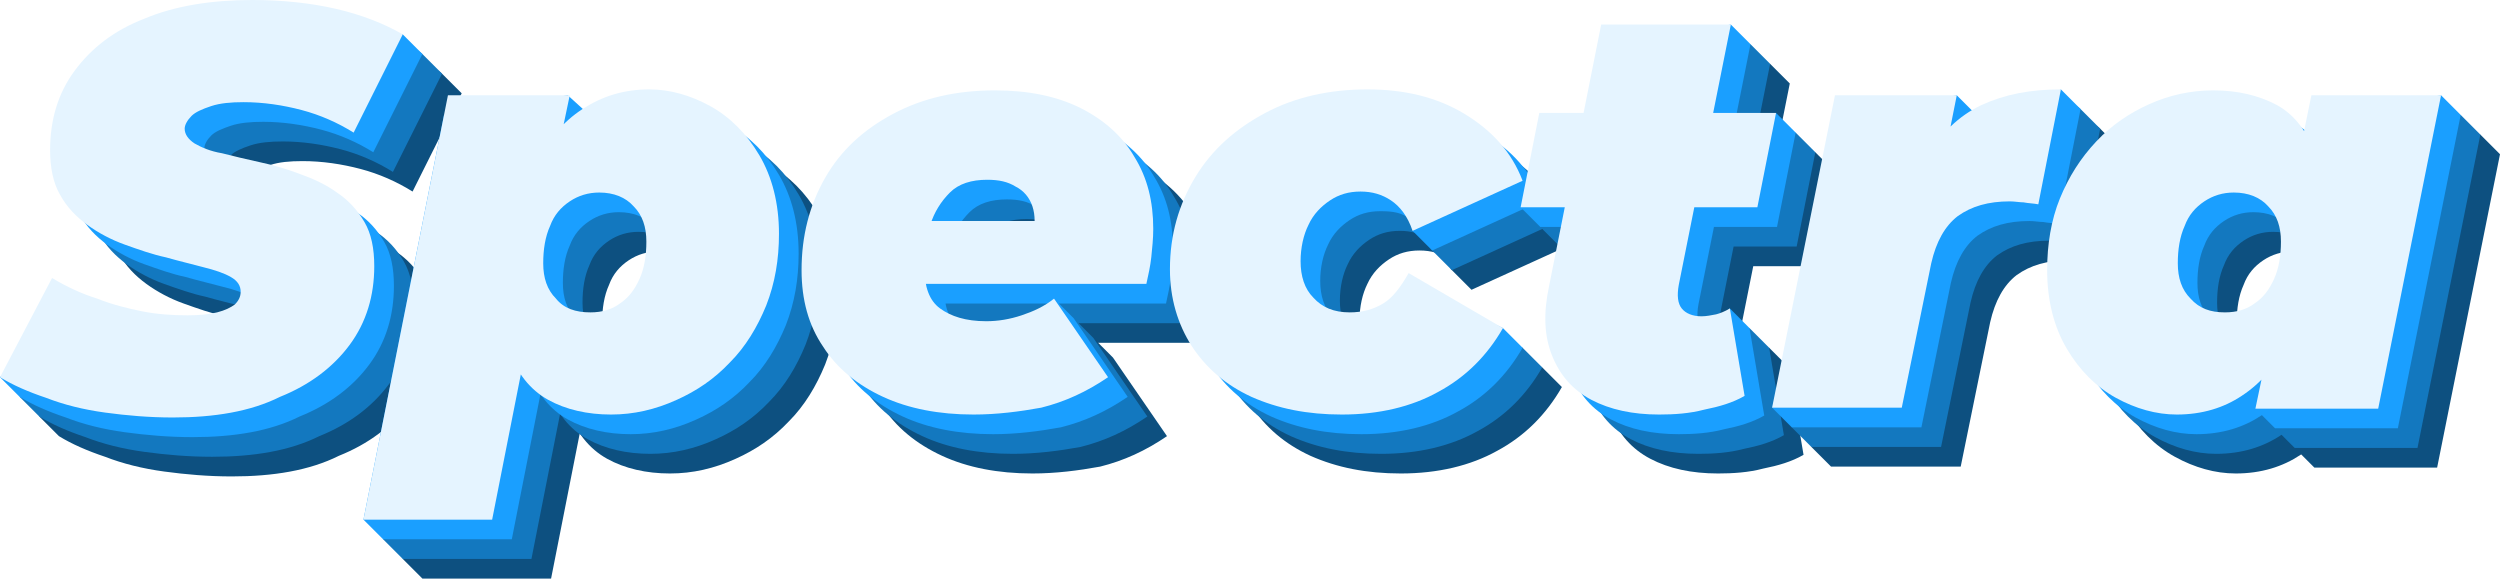
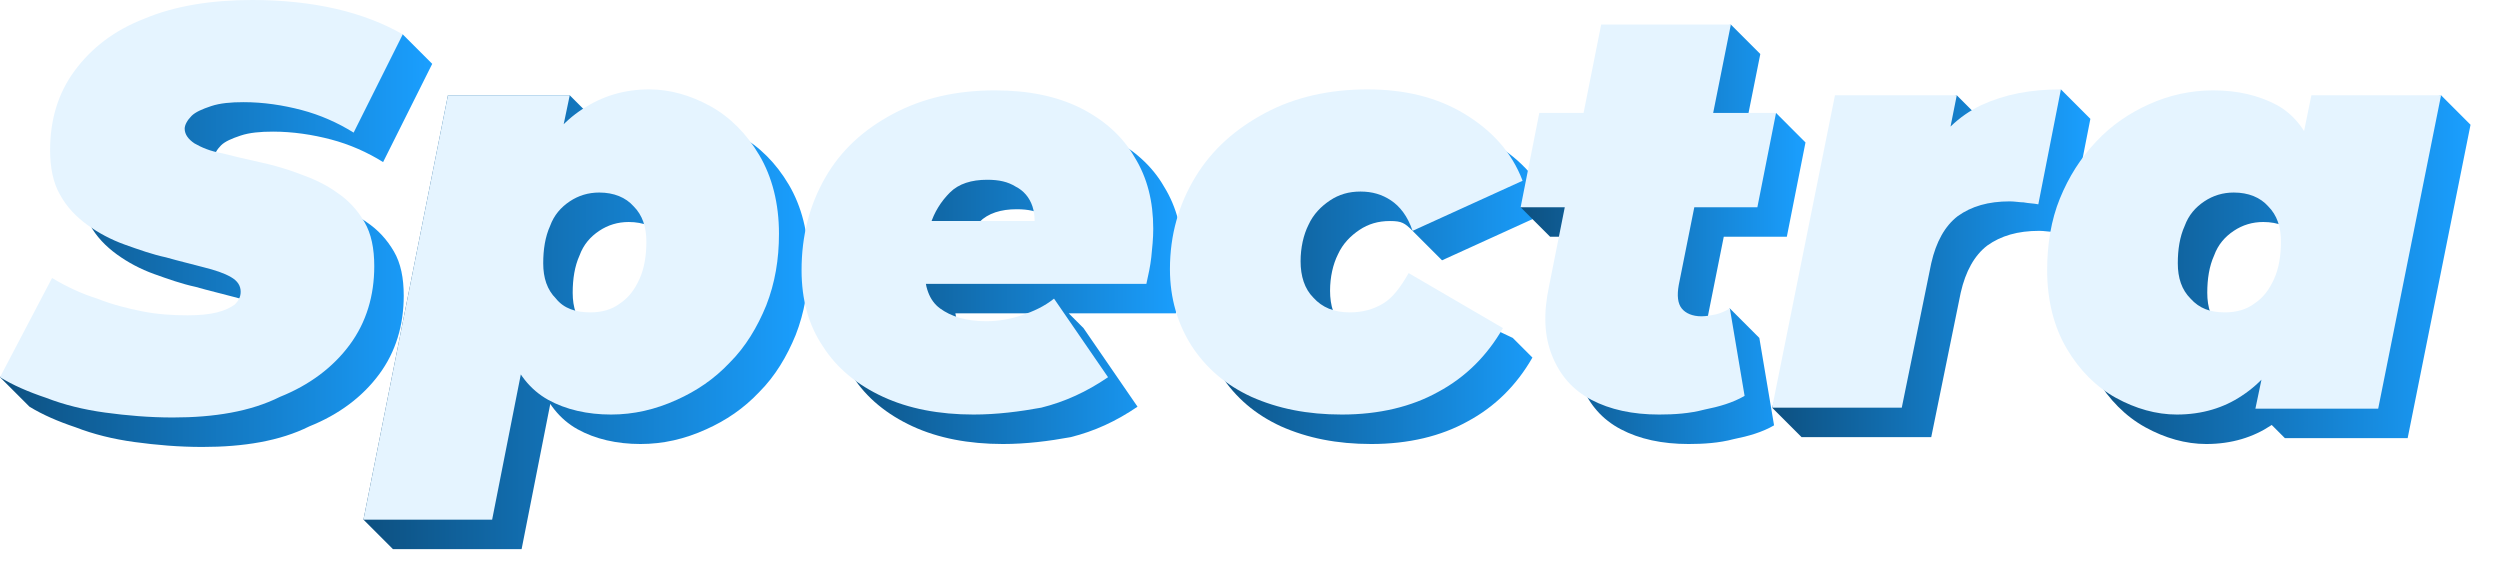
<svg xmlns="http://www.w3.org/2000/svg" version="1.1" id="Layer_1" x="0px" y="0px" viewBox="0 0 254.5 58.9" style="enable-background:new 0 0 254.5 58.9;" xml:space="preserve">
  <style type="text/css">
- 	.st0{fill:#0D5080;}
- 	.st1{fill:#1378BF;}
- 	.st2{fill:#1A9FFF;}
- 	.st3{fill:#E5F4FF;}
+ 	.st0{fill:url(#SVGID_1_);}
+ 	.st1{fill:url(#SVGID_00000182513466243129317410000002645103042739882686_);}
+ 	.st2{fill:url(#SVGID_00000176011580266860132630000012196008882403384767_);}
+ 	.st3{fill:url(#SVGID_00000124136346925079766560000002983684714137897893_);}
+ 	.st4{fill:url(#SVGID_00000178190536289856676700000006372541263937515698_);}
+ 	.st5{fill:url(#SVGID_00000036233897605393412200000010814709562639423364_);}
+ 	.st6{fill:url(#SVGID_00000098183040209585201090000014097989715272571059_);}
+ 	.st7{fill:#E5F4FF;}
</style>
  <g>
    <g>
-       <path class="st0" d="M23.6,48.5c-2.4,0-4.7-0.2-6.9-0.5s-4.2-0.8-6-1.5c-1.8-0.6-3.4-1.3-4.7-2.1l-2-2l7.3-8.1    c1.5,0.9,3,1.6,4.6,2.1c1.5,0.6,3.1,1,4.6,1.3s3.1,0.4,4.6,0.4c1.2,0,2.2-0.1,3-0.3s1.4-0.5,1.8-0.8c0.4-0.4,0.6-0.8,0.6-1.3    c0-0.6-0.3-1.1-1-1.5s-1.6-0.7-2.8-1c-1.1-0.3-2.4-0.6-3.8-1c-1.4-0.3-2.8-0.8-4.2-1.3s-2.7-1.2-3.8-2s-2.1-1.8-2.8-3.1    c-0.7-1.2-1-2.8-1-4.5c0-3.1,0.8-5.8,2.5-8.1s4-4.1,7.1-5.3c3.1-1.3,6.8-1.9,11-1.9c3,0,11.4-0.4,13.3,1.5c2,2,0,0,2,2l-5,10    c-1.6-1-3.4-1.8-5.3-2.3c-1.9-0.5-3.9-0.8-5.9-0.8c-1.3,0-2.4,0.1-3.3,0.4s-1.6,0.6-2,1s-0.7,0.9-0.7,1.3c0,0.6,0.4,1.1,1,1.5    c0.7,0.4,1.6,0.8,2.8,1c1.2,0.3,2.4,0.6,3.8,0.9s2.8,0.7,4.1,1.2c1.4,0.5,2.7,1.1,3.8,1.9c1.2,0.8,2.1,1.8,2.8,3s1,2.7,1,4.5    c0,3-0.8,5.7-2.5,8s-4.1,4.1-7.1,5.3C31.5,47.9,27.8,48.5,23.6,48.5z" />
-       <path class="st0" d="M43,58.9l-2-2l7.5-41.2H64L63.1,20l-2.2,11.7l-1.7,11.5l-3.1,15.7H43z M68.2,48.2c-2.4,0-4.6-0.5-6.4-1.5    s-3.2-2.7-4-5.1c-0.8-2.4-0.9-5.7-0.2-9.9c0.6-3.5,1.5-6.4,2.8-8.9s2.9-4.4,4.9-5.7s4.2-2,6.8-2c2.1,0,4.2,0.6,6.2,1.7    s3.7,2.8,5,5s2,4.9,2,8c0,2.6-0.4,5-1.3,7.3c-0.9,2.2-2.1,4.2-3.7,5.8c-1.6,1.7-3.4,2.9-5.4,3.8C72.7,47.7,70.5,48.2,68.2,48.2z     M66.1,37.8c1.2,0,2.2-0.3,3-0.9c0.9-0.6,1.5-1.4,2-2.5s0.7-2.4,0.7-3.8c0-1.5-0.4-2.7-1.3-3.6c-0.8-0.9-2-1.4-3.5-1.4    c-1.1,0-2.1,0.3-3,0.9s-1.6,1.4-2,2.5c-0.5,1.1-0.7,2.4-0.7,3.8c0,1.5,0.4,2.7,1.3,3.6C63.4,37.4,64.6,37.8,66.1,37.8z" />
-       <path class="st0" d="M105.1,48.2c-3.5,0-6.6-0.6-9.2-1.8s-4.7-2.9-6.1-5.1c-1.5-2.2-2.2-4.8-2.2-7.8c0-3.5,0.8-6.6,2.4-9.4    s3.9-4.9,6.9-6.5s6.4-2.4,10.4-2.4c3.4,0,6.3,0.6,8.7,1.8c2.4,1.2,4.3,2.9,5.5,5c1.3,2.1,1.9,4.5,1.9,7.3c0,1-0.1,1.9-0.2,2.9    c-0.1,0.9-0.3,1.8-0.5,2.7H97.9l1.2-6.4h17.5l-5.5,1.7c0.3-1.2,0.3-2.3,0-3.2c-0.3-0.9-0.9-1.6-1.7-2c-0.8-0.5-1.7-0.7-2.9-0.7    c-1.6,0-2.9,0.4-3.8,1.3s-1.6,2-2,3.3c-0.4,1.4-0.6,2.8-0.6,4.3c0,2,0.5,3.4,1.6,4.2s2.6,1.3,4.7,1.3c1.2,0,3.7-3.9,4.9-4.3    c2,2,0,0,2,2l5.5,8c-2.2,1.5-4.4,2.5-6.8,3.1C109.8,47.9,107.5,48.2,105.1,48.2z" />
-       <path class="st0" d="M142.6,48.2c-3.5,0-6.5-0.6-9.2-1.8c-2.6-1.2-4.6-2.9-6.1-5.2c-1.4-2.2-2.2-4.8-2.2-7.8    c0-3.5,0.9-6.6,2.6-9.4s4.1-4.9,7.1-6.5s6.5-2.4,10.4-2.4c3.8,0,7.1,0.8,9.9,2.5c2.8,1.7,4.8,3.9,5.9,6.8l-11.2,5.1c-2-2,0,0-2-2    c-0.5-0.5,0.3-0.8-0.2-1.1c-0.9-0.6-1.9-0.9-3.1-0.9c-1.2,0-2.2,0.3-3.1,0.9c-0.9,0.6-1.7,1.4-2.2,2.5c-0.5,1-0.8,2.3-0.8,3.7    c0,1.5,0.4,2.8,1.3,3.7c0.9,1,2.1,1.5,3.7,1.5c1.3,0,2.4-0.3,3.4-0.9c1-0.6,1.8-1.7,2.6-3.1l7.6,3.6l2,2c-1.6,2.8-3.8,5-6.6,6.5    C149.7,47.4,146.4,48.2,142.6,48.2z" />
-       <path class="st0" d="M160.8,27.1l-1.8-1.8l3.7-7.8l22.1-2l2,2l-1.9,9.6H160.8z M174.9,48.2c-2.7,0-5-0.5-6.9-1.5s-3.2-2.5-4-4.5    s-0.9-4.3-0.3-7.1L169,8.5l11.2-2l2,2L176.9,35c-0.2,1.1-0.1,1.9,0.3,2.4c0.4,0.5,1.1,0.8,2,0.8c0.5,0,0.4-2.7,0.9-2.8    c2,2,0,0,2,2l1.5,8.9c-1.2,0.7-2.6,1.1-4.1,1.4C178,48.1,176.4,48.2,174.9,48.2z" />
-       <path class="st0" d="M184.4,45.5l8.4-29.8h12.4l-1.8,9l-1.2-2.6c1.3-2.5,3.2-4.3,5.5-5.4c2-0.9,4.4-5.3,6.1-3.6c2,2,0,0,2,2    l-2.3,11.7c-0.5-0.1-1-0.1-1.5-0.2c-0.4,0-0.9-0.1-1.4-0.1c-2.2,0-3.9,0.5-5.3,1.5c-1.3,1-2.2,2.6-2.7,4.8l-3,14.7h-13.2    L184.4,45.5z" />
-       <path class="st0" d="M227.6,48.2c-2.1,0-4.2-0.6-6.2-1.7s-3.7-2.8-5-5s-2-4.9-2-8c0-2.6,0.4-5.1,1.3-7.3s2.1-4.1,3.7-5.8    c1.6-1.7,3.4-2.9,5.4-3.8c2-0.9,4.2-1.4,6.5-1.4c2.5,0,4.6,0.5,6.5,1.5c1.8,1,3.1,2.7,3.9,5.1c0.8,2.4,0.9,5.7,0.2,9.9    c-0.5,3.4-1.5,6.4-2.8,8.9s-2.9,4.4-4.9,5.7C232.4,47.5,230.2,48.2,227.6,48.2z M232.5,37.8c1.2,0,2.2-0.3,3-0.9    c0.9-0.6,1.5-1.4,2-2.5s0.7-2.4,0.7-3.8c0-1.5-0.4-2.7-1.3-3.6c-0.8-0.9-2-1.4-3.5-1.4c-1.1,0-2.1,0.3-3,0.9s-1.6,1.4-2,2.5    c-0.5,1.1-0.7,2.4-0.7,3.8c0,1.5,0.4,2.7,1.3,3.6C229.9,37.4,231,37.8,232.5,37.8z M235.6,47.6l-2-2l2.9-2.3l2.2-11.7l1.7-11.5    l0.9-4.4l11.2-2l2,2l-6.4,31.9H235.6z" />
+       <linearGradient id="SVGID_1_" gradientUnits="userSpaceOnUse" x1="-9.536743e-07" y1="-746.975" x2="44" y2="-746.975" gradientTransform="matrix(1 0 0 -1 0 -722.7245)">
+         <stop offset="2.131116e-07" style="stop-color:#0D5080" />
+         <stop offset="1" style="stop-color:#1A9FFF" />
+       </linearGradient>
+       <path class="st0" d="M41,3.5c0.5,0.5,2.5,2.5,3,3l-5,10c-1.6-1-3.4-1.8-5.3-2.3c-1.9-0.5-3.9-0.8-5.9-0.8c-1.3,0-2.4,0.1-3.3,0.4    c-0.9,0.3-1.6,0.6-2,1s-0.7,0.9-0.7,1.3c0,0.6,0.4,1.1,1,1.5c0.7,0.4,1.6,0.8,2.8,1c1.2,0.3,2.4,0.6,3.8,0.9s2.8,0.7,4.1,1.2    c1.4,0.5,2.7,1.1,3.8,1.9c1.2,0.8,2.1,1.8,2.8,3s1,2.7,1,4.5c0,3-0.8,5.7-2.5,8s-4.1,4.1-7.1,5.3c-3,1.5-6.7,2.1-10.9,2.1    c-2.4,0-4.7-0.2-6.9-0.5s-4.2-0.8-6-1.5c-1.8-0.6-3.4-1.3-4.7-2.1l-3-3l8.3-7.1c1.5,0.9,3,1.6,4.6,2.1c1.5,0.6,3.1,1,4.6,1.3    s3.1,0.4,4.6,0.4c1.2,0,2.2-0.1,3-0.3s1.4-0.5,1.8-0.8c0.4-0.4,0.6-0.8,0.6-1.3c0-0.6-0.3-1.1-1-1.5s-1.6-0.7-2.8-1    c-1.1-0.3-2.4-0.6-3.8-1c-1.4-0.3-2.8-0.8-4.2-1.3s-2.7-1.2-3.8-2s-2.1-1.8-2.8-3.1c-0.7-1.2-1-2.8-1-4.5c0-3.1,0.8-5.8,2.5-8.1    s4-4.1,7.1-5.3c3.1-1.3,6.8-1.9,11-1.9" />
+       <linearGradient id="SVGID_00000021094294961008765630000005811184455830509987_" gradientUnits="userSpaceOnUse" x1="37" y1="-755.524" x2="82.3" y2="-755.524" gradientTransform="matrix(1 0 0 -1 0 -722.7245)">
+         <stop offset="2.131116e-07" style="stop-color:#0D5080" />
+         <stop offset="1" style="stop-color:#1A9FFF" />
+       </linearGradient>
+       <path style="fill:url(#SVGID_00000021094294961008765630000005811184455830509987_);" d="M40,55.9l-3-3l8.6-43.2H58l3,3L60.1,17    l-2.2,11.7l-1.7,11.5l-3.1,15.7H40z M65.2,45.2c-2.4,0-4.6-0.5-6.4-1.5s-3.2-2.7-4-5.1c-0.8-2.4-0.9-5.7-0.2-9.9    c0.6-3.5,1.5-6.4,2.8-8.9s2.9-4.4,4.9-5.7s4.2-2,6.8-2c2.1,0,4.2,0.6,6.2,1.7s3.7,2.8,5,5s2,4.9,2,8c0,2.6-0.4,5-1.3,7.3    c-0.9,2.2-2.1,4.2-3.7,5.8c-1.6,1.7-3.4,2.9-5.4,3.8C69.7,44.7,67.5,45.2,65.2,45.2z M63.1,34.8c1.2,0,2.2-0.3,3-0.9    c0.9-0.6,1.5-1.4,2-2.5c0.5-1.1,0.7-2.4,0.7-3.8c0-1.5-0.4-2.7-1.3-3.6c-0.8-0.9-2-1.4-3.5-1.4c-1.1,0-2.1,0.3-3,0.9    s-1.6,1.4-2,2.5c-0.5,1.1-0.7,2.4-0.7,3.8c0,1.5,0.4,2.7,1.3,3.6C60.4,34.4,61.6,34.8,63.1,34.8z" />
+       <linearGradient id="SVGID_00000021820699198680912050000010605573200390336906_" gradientUnits="userSpaceOnUse" x1="84.6" y1="-751.424" x2="120.4" y2="-751.424" gradientTransform="matrix(1 0 0 -1 0 -722.7245)">
+         <stop offset="2.131116e-07" style="stop-color:#0D5080" />
+         <stop offset="1" style="stop-color:#1A9FFF" />
+       </linearGradient>
+       <path style="fill:url(#SVGID_00000021820699198680912050000010605573200390336906_);" d="M102.1,45.2c-3.5,0-6.6-0.6-9.2-1.8    s-4.7-2.9-6.1-5.1c-1.5-2.2-2.2-4.8-2.2-7.8c0-3.5,0.8-6.6,2.4-9.4s3.9-4.9,6.9-6.5s6.4-2.4,10.4-2.4c3.4,0,6.3,0.6,8.7,1.8    c2.4,1.2,4.3,2.9,5.5,5c1.3,2.1,1.9,4.5,1.9,7.3c0,1-0.1,1.9-0.2,2.9c-0.1,0.9-0.3,1.8-0.5,2.7H94.9l1.2-6.4h17.5l-5.5,1.7    c0.3-1.2,0.3-2.3,0-3.2c-0.3-0.9-0.9-1.6-1.7-2c-0.8-0.5-1.7-0.7-2.9-0.7c-1.6,0-2.9,0.4-3.8,1.3s-1.6,2-2,3.3    c-0.4,1.4-0.6,2.8-0.6,4.3c0,2,0.5,3.4,1.6,4.2s2.7,0.8,4.7,1.3c2.6,0.6,3.7-3.9,4.9-4.3c2,2,0,0,2,2l5.5,8    c-2.2,1.5-4.4,2.5-6.8,3.1C106.8,44.9,104.5,45.2,102.1,45.2z" />
+       <linearGradient id="SVGID_00000085971517851770553030000009378874848380346754_" gradientUnits="userSpaceOnUse" x1="122.1" y1="-751.375" x2="158" y2="-751.375" gradientTransform="matrix(1 0 0 -1 0 -722.7245)">
+         <stop offset="2.131116e-07" style="stop-color:#0D5080" />
+         <stop offset="1" style="stop-color:#1A9FFF" />
+       </linearGradient>
+       <path style="fill:url(#SVGID_00000085971517851770553030000009378874848380346754_);" d="M139.6,45.2c-3.5,0-6.5-0.6-9.2-1.8    c-2.6-1.2-4.6-2.9-6.1-5.2c-1.4-2.2-2.2-4.8-2.2-7.8c0-3.5,0.9-6.6,2.6-9.4s4.1-4.9,7.1-6.5s6.5-2.4,10.4-2.4    c3.8,0,7.1,0.8,9.9,2.5c2.8,1.7,4.8,3.9,5.9,6.8l-11.2,5.1c-2-2,0,0-2-2c-0.2-0.2,0.2,0.2-1-1c-0.8-0.8-1.1-1-2.3-1    s-2.2,0.3-3.1,0.9c-0.9,0.6-1.7,1.4-2.2,2.5c-0.5,1-0.8,2.3-0.8,3.7c0,1.5,0.4,2.8,1.3,3.7c0.9,1,2.1,1.5,3.7,1.5    c1.3,0,2.4-0.3,3.4-0.9c1-0.6,1.8-1.7,2.6-3.1l7.6,3.6l2,2c-1.6,2.8-3.8,5-6.6,6.5C146.7,44.4,143.4,45.2,139.6,45.2z" />
+       <linearGradient id="SVGID_00000131349787940208241130000003788650102586788486_" gradientUnits="userSpaceOnUse" x1="154.8" y1="-746.574" x2="183.8" y2="-746.574" gradientTransform="matrix(1 0 0 -1 0 -722.7245)">
+         <stop offset="2.131116e-07" style="stop-color:#0D5080" />
+         <stop offset="1" style="stop-color:#1A9FFF" />
+       </linearGradient>
+       <path style="fill:url(#SVGID_00000131349787940208241130000003788650102586788486_);" d="M157.8,24.1l-3-3l4.9-6.6l21.1-3l3,3    l-1.9,9.6H157.8z M171.9,45.2c-2.7,0-5-0.5-6.9-1.5s-3.2-2.5-4-4.5s-0.9-4.3-0.3-7.1L166,5.5l10.2-3l3,3L173.9,32    c-0.2,1.1-0.1,1.9,0.3,2.4c0.4,0.5,1.1,0.8,2,0.8c0.5,0-0.6-3.7-0.1-3.8c2,2,1,1,3,3l1.5,8.9c-1.2,0.7-2.6,1.1-4.1,1.4    C175,45.1,173.4,45.2,171.9,45.2z" />
+       <linearGradient id="SVGID_00000044886558207266967650000012559406476882442375_" gradientUnits="userSpaceOnUse" x1="180.4" y1="-749.524" x2="212.8" y2="-749.524" gradientTransform="matrix(1 0 0 -1 0 -722.7245)">
+         <stop offset="2.131116e-07" style="stop-color:#0D5080" />
+         <stop offset="1" style="stop-color:#1A9FFF" />
+       </linearGradient>
+       <path style="fill:url(#SVGID_00000044886558207266967650000012559406476882442375_);" d="M209.8,9.1c2,2,1,1,3,3l-2.3,11.7    c-0.5-0.1-1-0.1-1.5-0.2c-0.4,0-0.9-0.1-1.4-0.1c-2.2,0-3.9,0.5-5.3,1.5c-1.3,1-2.2,2.6-2.7,4.8l-3,14.7h-13.2l-3-3l0,0l9.4-28.8    l9.4-3l3,3l-1.8,9l-1.2-2.6c1.3-2.5,3.2-4.3,5.5-5.4" />
+       <linearGradient id="SVGID_00000065782127031737770460000010234637697026552505_" gradientUnits="userSpaceOnUse" x1="211.4" y1="-750.174" x2="251.5" y2="-750.174" gradientTransform="matrix(1 0 0 -1 0 -722.7245)">
+         <stop offset="2.131116e-07" style="stop-color:#0D5080" />
+         <stop offset="1" style="stop-color:#1A9FFF" />
+       </linearGradient>
+       <path style="fill:url(#SVGID_00000065782127031737770460000010234637697026552505_);" d="M224.6,45.2c-2.1,0-4.2-0.6-6.2-1.7    s-3.7-2.8-5-5s-2-4.9-2-8c0-2.6,0.4-5.1,1.3-7.3s2.1-4.1,3.7-5.8c1.6-1.7,3.4-2.9,5.4-3.8s4.2-1.4,6.5-1.4c2.5,0,4.6,0.5,6.5,1.5    c1.8,1,3.1,2.7,3.9,5.1c0.8,2.4,0.9,5.7,0.2,9.9c-0.5,3.4-1.5,6.4-2.8,8.9s-2.9,4.4-4.9,5.7C229.4,44.5,227.2,45.2,224.6,45.2z     M229.5,34.8c1.2,0,2.2-0.3,3-0.9c0.9-0.6,1.5-1.4,2-2.5c0.5-1.1,0.7-2.4,0.7-3.8c0-1.5-0.4-2.7-1.3-3.6c-0.8-0.9-2-1.4-3.5-1.4    c-1.1,0-2.1,0.3-3,0.9s-1.6,1.4-2,2.5c-0.5,1.1-0.7,2.4-0.7,3.8c0,1.5,0.4,2.7,1.3,3.6C226.9,34.4,228,34.8,229.5,34.8z     M232.6,44.6l-2-2l2.9-2.3l2.2-11.7l1.7-11.5l0.9-4.4l10.2-3l3,3l-6.4,31.9H232.6z" />
    </g>
  </g>
  <g>
    <g>
-       <path class="st1" d="M21.6,46.5c-2.4,0-4.7-0.2-6.9-0.5s-4.2-0.8-6-1.5c-1.8-0.6-3.4-1.3-4.7-2.1l-2-2l7.3-8.1    c1.5,0.9,3,1.6,4.6,2.1c1.5,0.6,3.1,1,4.6,1.3s3.1,0.4,4.6,0.4c1.2,0,2.2-0.1,3-0.3s1.4-0.5,1.8-0.8c0.4-0.4,0.6-0.8,0.6-1.3    c0-0.6-0.3-1.1-1-1.5s-1.6-0.7-2.8-1c-1.1-0.3-2.4-0.6-3.8-1c-1.4-0.3-2.8-0.8-4.2-1.3s-2.7-1.2-3.8-2s-2.1-1.8-2.8-3.1    c-0.7-1.2-1-2.8-1-4.5c0-3.1,0.8-5.8,2.5-8.1s4-4.1,7.1-5.3c3.1-1.3,6.8-1.9,11-1.9c3,0,11.4-0.4,13.3,1.5c1.8,1.8,0.2,0.2,2,2    l-5,10c-1.6-1-3.4-1.8-5.3-2.3c-1.9-0.5-3.9-0.8-5.9-0.8c-1.3,0-2.4,0.1-3.3,0.4c-0.9,0.3-1.6,0.6-2,1c-0.4,0.4-0.7,0.9-0.7,1.3    c0,0.6,0.4,1.1,1,1.5c0.7,0.4,1.6,0.8,2.8,1c1.2,0.3,2.4,0.6,3.8,0.9s2.8,0.7,4.1,1.2c1.4,0.5,2.7,1.1,3.8,1.9    c1.2,0.8,2.1,1.8,2.8,3s1,2.7,1,4.5c0,3-0.8,5.7-2.5,8s-4.1,4.1-7.1,5.3C29.5,45.9,25.8,46.5,21.6,46.5z" />
-       <path class="st1" d="M41,56.9l-2-2l8-41.2h15L61.1,18l-2.2,11.7l-1.7,11.5l-3.1,15.7H41z M66.2,46.2c-2.4,0-4.6-0.5-6.4-1.5    s-3.2-2.7-4-5.1c-0.8-2.4-0.9-5.7-0.2-9.9c0.6-3.5,1.5-6.4,2.8-8.9s2.9-4.4,4.9-5.7s4.2-2,6.8-2c2.1,0,4.2,0.6,6.2,1.7    s3.7,2.8,5,5s2,4.9,2,8c0,2.6-0.4,5-1.3,7.3c-0.9,2.2-2.1,4.2-3.7,5.8c-1.6,1.7-3.4,2.9-5.4,3.8C70.7,45.7,68.5,46.2,66.2,46.2z     M64.1,35.8c1.2,0,2.2-0.3,3-0.9c0.9-0.6,1.5-1.4,2-2.5s0.7-2.4,0.7-3.8c0-1.5-0.4-2.7-1.3-3.6c-0.8-0.9-2-1.4-3.5-1.4    c-1.1,0-2.1,0.3-3,0.9s-1.6,1.4-2,2.5c-0.5,1.1-0.7,2.4-0.7,3.8c0,1.5,0.4,2.7,1.3,3.6C61.4,35.4,62.6,35.8,64.1,35.8z" />
-       <path class="st1" d="M103.1,46.2c-3.5,0-6.6-0.6-9.2-1.8s-4.7-2.9-6.1-5.1c-1.5-2.2-2.2-4.8-2.2-7.8c0-3.5,0.8-6.6,2.4-9.4    s3.9-4.9,6.9-6.5s6.4-2.4,10.4-2.4c3.4,0,6.3,0.6,8.7,1.8c2.4,1.2,4.3,2.9,5.5,5c1.3,2.1,1.9,4.5,1.9,7.3c0,1-0.1,1.9-0.2,2.9    c-0.1,0.9-0.3,1.8-0.5,2.7H95.9l1.2-6.4h17.5l-5.5,1.7c0.3-1.2,0.3-2.3,0-3.2c-0.3-0.9-0.9-1.6-1.7-2c-0.8-0.5-1.7-0.7-2.9-0.7    c-1.6,0-2.9,0.4-3.8,1.3s-1.6,2-2,3.3c-0.4,1.4-0.6,2.8-0.6,4.3c0,2,0.5,3.4,1.6,4.2s2.6,1.3,4.7,1.3c1.2,0,3.7-3.9,4.9-4.3    c2,2,0,0,2,2l5.5,8c-2.2,1.5-4.4,2.5-6.8,3.1C107.8,45.9,105.5,46.2,103.1,46.2z" />
-       <path class="st1" d="M140.6,46.2c-3.5,0-6.5-0.6-9.2-1.8c-2.6-1.2-4.6-2.9-6.1-5.2c-1.4-2.2-2.2-4.8-2.2-7.8    c0-3.5,0.9-6.6,2.6-9.4s4.1-4.9,7.1-6.5s6.5-2.4,10.4-2.4c3.8,0,7.1,0.8,9.9,2.5c2.8,1.7,4.8,3.9,5.9,6.8l-11.2,5.1c-2-2,0,0-2-2    c-0.5-0.5,0.3-0.8-0.2-1.1c-0.9-0.6-1.9-0.9-3.1-0.9c-1.2,0-2.2,0.3-3.1,0.9c-0.9,0.6-1.7,1.4-2.2,2.5c-0.5,1-0.8,2.3-0.8,3.7    c0,1.5,0.4,2.8,1.3,3.7c0.9,1,2.1,1.5,3.7,1.5c1.3,0,2.4-0.3,3.4-0.9c1-0.6,1.8-1.7,2.6-3.1l7.6,3.6l2,2c-1.6,2.8-3.8,5-6.6,6.5    C147.7,45.4,144.4,46.2,140.6,46.2z" />
-       <path class="st1" d="M158.8,25.1l-2-2l3.9-7.6l22.1-2l2,2l-1.9,9.6H158.8z M172.9,46.2c-2.7,0-5-0.5-6.9-1.5s-3.2-2.5-4-4.5    s-0.9-4.3-0.3-7.1L167,6.5l11.2-2l2,2L174.9,33c-0.2,1.1-0.1,1.9,0.3,2.4c0.4,0.5,1.1,0.8,2,0.8c0.5,0,0.4-2.7,0.9-2.8    c2,2,0,0,2,2l1.5,8.9c-1.2,0.7-2.6,1.1-4.1,1.4C176,46.1,174.4,46.2,172.9,46.2z" />
-       <path class="st1" d="M182.4,43.5l8.4-29.8h12.4l-1.8,9l-1.2-2.6c1.3-2.5,3.2-4.3,5.5-5.4c2-0.9,4.4-5.3,6.1-3.6c2,2,0,0,2,2    l-2.3,11.7c-0.5-0.1-1-0.1-1.5-0.2c-0.4,0-0.9-0.1-1.4-0.1c-2.2,0-3.9,0.5-5.3,1.5c-1.3,1-2.2,2.6-2.7,4.8l-3,14.7h-13.2    L182.4,43.5z" />
-       <path class="st1" d="M225.6,46.2c-2.1,0-4.2-0.6-6.2-1.7s-3.7-2.8-5-5s-2-4.9-2-8c0-2.6,0.4-5.1,1.3-7.3s2.1-4.1,3.7-5.8    c1.6-1.7,3.4-2.9,5.4-3.8s4.2-1.4,6.5-1.4c2.5,0,4.6,0.5,6.5,1.5c1.8,1,3.1,2.7,3.9,5.1c0.8,2.4,0.9,5.7,0.2,9.9    c-0.5,3.4-1.5,6.4-2.8,8.9s-2.9,4.4-4.9,5.7C230.4,45.5,228.2,46.2,225.6,46.2z M230.5,35.8c1.2,0,2.2-0.3,3-0.9    c0.9-0.6,1.5-1.4,2-2.5s0.7-2.4,0.7-3.8c0-1.5-0.4-2.7-1.3-3.6c-0.8-0.9-2-1.4-3.5-1.4c-1.1,0-2.1,0.3-3,0.9s-1.6,1.4-2,2.5    c-0.5,1.1-0.7,2.4-0.7,3.8c0,1.5,0.4,2.7,1.3,3.6C227.9,35.4,229,35.8,230.5,35.8z M233.6,45.6l-2-2l2.9-2.3l2.2-11.7l1.7-11.5    l0.9-4.4l11.2-2l2,2l-6.4,31.9H233.6z" />
-     </g>
-   </g>
-   <g>
-     <g>
-       <path class="st2" d="M41,3.5c0.5,0.5,1.5,1.5,2,2l-5,10c-1.6-1-3.4-1.8-5.3-2.3c-1.9-0.5-3.9-0.8-5.9-0.8c-1.3,0-2.4,0.1-3.3,0.4    c-0.9,0.3-1.6,0.6-2,1s-0.7,0.9-0.7,1.3c0,0.6,0.4,1.1,1,1.5c0.7,0.4,1.6,0.8,2.8,1c1.2,0.3,2.4,0.6,3.8,0.9s2.8,0.7,4.1,1.2    c1.4,0.5,2.7,1.1,3.8,1.9c1.2,0.8,2.1,1.8,2.8,3s1,2.7,1,4.5c0,3-0.8,5.7-2.5,8s-4.1,4.1-7.1,5.3c-3,1.5-6.7,2.1-10.9,2.1    c-2.4,0-4.7-0.2-6.9-0.5s-4.2-0.8-6-1.5c-1.8-0.6-3.4-1.3-4.7-2.1l-2-2l7.3-8.1c1.5,0.9,3,1.6,4.6,2.1c1.5,0.6,3.1,1,4.6,1.3    s3.1,0.4,4.6,0.4c1.2,0,2.2-0.1,3-0.3s1.4-0.5,1.8-0.8c0.4-0.4,0.6-0.8,0.6-1.3c0-0.6-0.3-1.1-1-1.5s-1.6-0.7-2.8-1    c-1.1-0.3-2.4-0.6-3.8-1c-1.4-0.3-2.8-0.8-4.2-1.3s-2.7-1.2-3.8-2s-2.1-1.8-2.8-3.1c-0.7-1.2-1-2.8-1-4.5c0-3.1,0.8-5.8,2.5-8.1    s4-4.1,7.1-5.3c3.1-1.3,6.8-1.9,11-1.9" />
-       <path class="st2" d="M39,54.9l-2-2l8.2-41.2l12.6-2l2.2,2L59.1,16l-2.2,11.7l-1.7,11.5l-3.1,15.7H39z M64.2,44.2    c-2.4,0-4.6-0.5-6.4-1.5s-3.2-2.7-4-5.1c-0.8-2.4-0.9-5.7-0.2-9.9c0.6-3.5,1.5-6.4,2.8-8.9s2.9-4.4,4.9-5.7s4.2-2,6.8-2    c2.1,0,4.2,0.6,6.2,1.7s3.7,2.8,5,5s2,4.9,2,8c0,2.6-0.4,5-1.3,7.3c-0.9,2.2-2.1,4.2-3.7,5.8c-1.6,1.7-3.4,2.9-5.4,3.8    C68.7,43.7,66.5,44.2,64.2,44.2z M62.1,33.8c1.2,0,2.2-0.3,3-0.9c0.9-0.6,1.5-1.4,2-2.5s0.7-2.4,0.7-3.8c0-1.5-0.4-2.7-1.3-3.6    c-0.8-0.9-2-1.4-3.5-1.4c-1.1,0-2.1,0.3-3,0.9s-1.6,1.4-2,2.5c-0.5,1.1-0.7,2.4-0.7,3.8c0,1.5,0.4,2.7,1.3,3.6    C59.4,33.4,60.6,33.8,62.1,33.8z" />
-       <path class="st2" d="M101.1,44.2c-3.5,0-6.6-0.6-9.2-1.8s-4.7-2.9-6.1-5.1c-1.5-2.2-2.2-4.8-2.2-7.8c0-3.5,0.8-6.6,2.4-9.4    s3.9-4.9,6.9-6.5s6.4-2.4,10.4-2.4c3.4,0,6.3,0.6,8.7,1.8c2.4,1.2,4.3,2.9,5.5,5c1.3,2.1,1.9,4.5,1.9,7.3c0,1-0.1,1.9-0.2,2.9    c-0.1,0.9-0.3,1.8-0.5,2.7H93.9l1.2-6.4h17.5l-5.5,1.7c0.3-1.2,0.3-2.3,0-3.2c-0.3-0.9-0.9-1.6-1.7-2c-0.8-0.5-1.7-0.7-2.9-0.7    c-1.6,0-2.9,0.4-3.8,1.3s-1.6,2-2,3.3c-0.4,1.4-0.6,2.8-0.6,4.3c0,2,0.5,3.4,1.6,4.2s2.7,0.8,4.7,1.3c2.6,0.6,3.7-3.9,4.9-4.3    c2,2,0,0,2,2l5.5,8c-2.2,1.5-4.4,2.5-6.8,3.1C105.8,43.9,103.5,44.2,101.1,44.2z" />
-       <path class="st2" d="M138.6,44.2c-3.5,0-6.5-0.6-9.2-1.8c-2.6-1.2-4.6-2.9-6.1-5.2c-1.4-2.2-2.2-4.8-2.2-7.8    c0-3.5,0.9-6.6,2.6-9.4s4.1-4.9,7.1-6.5c3-1.6,6.5-2.4,10.4-2.4c3.8,0,7.1,0.8,9.9,2.5c2.8,1.7,4.8,3.9,5.9,6.8l-11.2,5.1    c-2-2,0,0-2-2c-0.2-0.2,1,0.1-0.2-1.1c-0.8-0.8-1.9-0.9-3.1-0.9c-1.2,0-2.2,0.3-3.1,0.9c-0.9,0.6-1.7,1.4-2.2,2.5    c-0.5,1-0.8,2.3-0.8,3.7c0,1.5,0.4,2.8,1.3,3.7c0.9,1,2.1,1.5,3.7,1.5c1.3,0,2.4-0.3,3.4-0.9c1-0.6,1.8-1.7,2.6-3.1l7.6,3.6l2,2    c-1.6,2.8-3.8,5-6.6,6.5C145.7,43.4,142.4,44.2,138.6,44.2z" />
-       <path class="st2" d="M156.8,23.1l-2-2l3.9-7.6l22.1-2l2,2l-1.9,9.6H156.8z M170.9,44.2c-2.7,0-5-0.5-6.9-1.5s-3.2-2.5-4-4.5    s-0.9-4.3-0.3-7.1L165,4.5l11.2-2l2,2L172.9,31c-0.2,1.1-0.1,1.9,0.3,2.4c0.4,0.5,1.1,0.8,2,0.8c0.5,0,0.4-2.7,0.9-2.8    c2,2,0,0,2,2l1.5,8.9c-1.2,0.7-2.6,1.1-4.1,1.4C174,44.1,172.4,44.2,170.9,44.2z" />
-       <path class="st2" d="M209.8,9.1c2,2,0,0,2,2l-2.3,11.7c-0.5-0.1-1-0.1-1.5-0.2c-0.4,0-0.9-0.1-1.4-0.1c-2.2,0-3.9,0.5-5.3,1.5    c-1.3,1-2.2,2.6-2.7,4.8l-3,14.7h-13.2l-2-2l0,0l8.4-29.8l10.4-2l2,2l-1.8,9l-1.2-2.6c1.3-2.5,3.2-4.3,5.5-5.4" />
-       <path class="st2" d="M223.6,44.2c-2.1,0-4.2-0.6-6.2-1.7s-3.7-2.8-5-5s-2-4.9-2-8c0-2.6,0.4-5.1,1.3-7.3s2.1-4.1,3.7-5.8    c1.6-1.7,3.4-2.9,5.4-3.8s4.2-1.4,6.5-1.4c2.5,0,4.6,0.5,6.5,1.5c1.8,1,3.1,2.7,3.9,5.1c0.8,2.4,0.9,5.7,0.2,9.9    c-0.5,3.4-1.5,6.4-2.8,8.9s-2.9,4.4-4.9,5.7C228.4,43.5,226.2,44.2,223.6,44.2z M228.5,33.8c1.2,0,2.2-0.3,3-0.9    c0.9-0.6,1.5-1.4,2-2.5s0.7-2.4,0.7-3.8c0-1.5-0.4-2.7-1.3-3.6c-0.8-0.9-2-1.4-3.5-1.4c-1.1,0-2.1,0.3-3,0.9s-1.6,1.4-2,2.5    c-0.5,1.1-0.7,2.4-0.7,3.8c0,1.5,0.4,2.7,1.3,3.6C225.9,33.4,227,33.8,228.5,33.8z M231.6,43.6l-2-2l2.9-2.3l2.2-11.7l1.7-11.5    l0.9-4.4l11.2-2l2,2l-6.4,31.9H231.6z" />
-     </g>
-   </g>
-   <g>
-     <g>
-       <path class="st3" d="M17.6,42.5c-2.4,0-4.7-0.2-6.9-0.5s-4.2-0.8-6-1.5c-1.8-0.6-3.4-1.3-4.7-2.1l5.3-10.1c1.5,0.9,3,1.6,4.6,2.1    c1.5,0.6,3.1,1,4.6,1.3s3.1,0.4,4.6,0.4c1.2,0,2.2-0.1,3-0.3s1.4-0.5,1.8-0.8c0.4-0.4,0.6-0.8,0.6-1.3c0-0.6-0.3-1.1-1-1.5    s-1.6-0.7-2.8-1c-1.1-0.3-2.4-0.6-3.8-1c-1.4-0.3-2.8-0.8-4.2-1.3s-2.7-1.2-3.8-2s-2.1-1.8-2.8-3.1c-0.7-1.2-1-2.8-1-4.5    c0-3.1,0.8-5.8,2.5-8.1s4-4.1,7.1-5.3c3.1-1.3,6.8-1.9,11-1.9c3,0,5.9,0.3,8.5,0.9s4.9,1.5,6.8,2.6l-5,10c-1.6-1-3.4-1.8-5.3-2.3    c-1.9-0.5-3.9-0.8-5.9-0.8c-1.3,0-2.4,0.1-3.3,0.4c-0.9,0.3-1.6,0.6-2,1s-0.7,0.9-0.7,1.3c0,0.6,0.4,1.1,1,1.5    c0.7,0.4,1.6,0.8,2.8,1c1.2,0.3,2.4,0.6,3.8,0.9c1.4,0.3,2.8,0.7,4.1,1.2c1.4,0.5,2.7,1.1,3.8,1.9c1.2,0.8,2.1,1.8,2.8,3    s1,2.7,1,4.5c0,3-0.8,5.7-2.5,8s-4.1,4.1-7.1,5.3C25.5,41.9,21.8,42.5,17.6,42.5z" />
-       <path class="st3" d="M37,52.9l8.6-43.2H58L57.1,14l-2.2,11.7l-1.7,11.5l-3.1,15.7H37z M62.2,42.2c-2.4,0-4.6-0.5-6.4-1.5    s-3.2-2.7-4-5.1c-0.8-2.4-0.9-5.7-0.2-9.9c0.6-3.5,1.5-6.4,2.8-8.9s2.9-4.4,4.9-5.7s4.2-2,6.8-2c2.1,0,4.2,0.6,6.2,1.7    s3.7,2.8,5,5s2,4.9,2,8c0,2.6-0.4,5-1.3,7.3c-0.9,2.2-2.1,4.2-3.7,5.8c-1.6,1.7-3.4,2.9-5.4,3.8C66.7,41.7,64.5,42.2,62.2,42.2z     M60.1,31.8c1.2,0,2.2-0.3,3-0.9c0.9-0.6,1.5-1.4,2-2.5s0.7-2.4,0.7-3.8c0-1.5-0.4-2.7-1.3-3.6c-0.8-0.9-2-1.4-3.5-1.4    c-1.1,0-2.1,0.3-3,0.9s-1.6,1.4-2,2.5c-0.5,1.1-0.7,2.4-0.7,3.8c0,1.5,0.4,2.7,1.3,3.6C57.4,31.4,58.6,31.8,60.1,31.8z" />
-       <path class="st3" d="M99.1,42.2c-3.5,0-6.6-0.6-9.2-1.8s-4.7-2.9-6.1-5.1c-1.5-2.2-2.2-4.8-2.2-7.8c0-3.5,0.8-6.6,2.4-9.4    s3.9-4.9,6.9-6.5s6.4-2.4,10.4-2.4c3.4,0,6.3,0.6,8.7,1.8c2.4,1.2,4.3,2.9,5.5,5c1.3,2.1,1.9,4.5,1.9,7.3c0,1-0.1,1.9-0.2,2.9    c-0.1,0.9-0.3,1.8-0.5,2.7H91.9l1.2-6.4h17.5l-5.5,1.7c0.3-1.2,0.3-2.3,0-3.2c-0.3-0.9-0.9-1.6-1.7-2c-0.8-0.5-1.7-0.7-2.9-0.7    c-1.6,0-2.9,0.4-3.8,1.3s-1.6,2-2,3.3c-0.4,1.4-0.6,2.8-0.6,4.3c0,2,0.5,3.4,1.6,4.2c1.1,0.8,2.6,1.3,4.7,1.3    c1.2,0,2.4-0.2,3.6-0.6c1.2-0.4,2.3-0.9,3.3-1.7l5.5,8c-2.2,1.5-4.4,2.5-6.8,3.1C103.8,41.9,101.5,42.2,99.1,42.2z" />
-       <path class="st3" d="M136.6,42.2c-3.5,0-6.5-0.6-9.2-1.8c-2.6-1.2-4.6-2.9-6.1-5.2c-1.4-2.2-2.2-4.8-2.2-7.8    c0-3.5,0.9-6.6,2.6-9.4s4.1-4.9,7.1-6.5c3-1.6,6.5-2.4,10.4-2.4c3.8,0,7.1,0.8,9.9,2.5c2.8,1.7,4.8,3.9,5.9,6.8l-11.2,5.1    c-0.5-1.5-1.3-2.5-2.2-3.1s-1.9-0.9-3.1-0.9c-1.2,0-2.2,0.3-3.1,0.9c-0.9,0.6-1.7,1.4-2.2,2.5c-0.5,1-0.8,2.3-0.8,3.7    c0,1.5,0.4,2.8,1.3,3.7c0.9,1,2.1,1.5,3.7,1.5c1.3,0,2.4-0.3,3.4-0.9s1.8-1.7,2.6-3.1l9.6,5.6c-1.6,2.8-3.8,5-6.6,6.5    C143.7,41.4,140.4,42.2,136.6,42.2z" />
-       <path class="st3" d="M154.8,21.1l1.9-9.6h24.1l-1.9,9.6H154.8z M168.9,42.2c-2.7,0-5-0.5-6.9-1.5s-3.2-2.5-4-4.5s-0.9-4.3-0.3-7.1    L163,2.5h13.2L170.9,29c-0.2,1.1-0.1,1.9,0.3,2.4c0.4,0.5,1.1,0.8,2,0.8c0.5,0,1-0.1,1.5-0.2c0.4-0.1,0.9-0.3,1.4-0.6l1.5,8.9    c-1.2,0.7-2.6,1.1-4.1,1.4C172,42.1,170.4,42.2,168.9,42.2z" />
-       <path class="st3" d="M180.4,41.5l6.4-31.8h12.4l-1.8,9l-1.2-2.6c1.3-2.5,3.2-4.3,5.5-5.4c2.4-1.1,5-1.6,8.1-1.6l-2.3,11.7    c-0.5-0.1-1-0.1-1.5-0.2c-0.4,0-0.9-0.1-1.4-0.1c-2.2,0-3.9,0.5-5.3,1.5c-1.3,1-2.2,2.6-2.7,4.8l-3,14.7H180.4L180.4,41.5z" />
-       <path class="st3" d="M221.6,42.2c-2.1,0-4.2-0.6-6.2-1.7s-3.7-2.8-5-5s-2-4.9-2-8c0-2.6,0.4-5.1,1.3-7.3s2.1-4.1,3.7-5.8    c1.6-1.7,3.4-2.9,5.4-3.8s4.2-1.4,6.5-1.4c2.5,0,4.6,0.5,6.5,1.5c1.8,1,3.1,2.7,3.9,5.1c0.8,2.4,0.9,5.7,0.2,9.9    c-0.5,3.4-1.5,6.4-2.8,8.9s-2.9,4.4-4.9,5.7C226.4,41.5,224.2,42.2,221.6,42.2z M226.5,31.8c1.2,0,2.2-0.3,3-0.9    c0.9-0.6,1.5-1.4,2-2.5s0.7-2.4,0.7-3.8c0-1.5-0.4-2.7-1.3-3.6c-0.8-0.9-2-1.4-3.5-1.4c-1.1,0-2.1,0.3-3,0.9s-1.6,1.4-2,2.5    c-0.5,1.1-0.7,2.4-0.7,3.8c0,1.5,0.4,2.7,1.3,3.6C223.9,31.4,225,31.8,226.5,31.8z M229.6,41.6l0.9-4.3l2.2-11.7l1.7-11.5l0.9-4.4    h13.2l-6.4,31.9H229.6z" />
+       <path class="st7" d="M17.6,42.5c-2.4,0-4.7-0.2-6.9-0.5s-4.2-0.8-6-1.5c-1.8-0.6-3.4-1.3-4.7-2.1l5.3-10.1c1.5,0.9,3,1.6,4.6,2.1    c1.5,0.6,3.1,1,4.6,1.3s3.1,0.4,4.6,0.4c1.2,0,2.2-0.1,3-0.3s1.4-0.5,1.8-0.8c0.4-0.4,0.6-0.8,0.6-1.3c0-0.6-0.3-1.1-1-1.5    s-1.6-0.7-2.8-1c-1.1-0.3-2.4-0.6-3.8-1c-1.4-0.3-2.8-0.8-4.2-1.3s-2.7-1.2-3.8-2s-2.1-1.8-2.8-3.1c-0.7-1.2-1-2.8-1-4.5    c0-3.1,0.8-5.8,2.5-8.1s4-4.1,7.1-5.3c3.1-1.3,6.8-1.9,11-1.9c3,0,5.9,0.3,8.5,0.9s4.9,1.5,6.8,2.6l-5,10c-1.6-1-3.4-1.8-5.3-2.3    c-1.9-0.5-3.9-0.8-5.9-0.8c-1.3,0-2.4,0.1-3.3,0.4c-0.9,0.3-1.6,0.6-2,1s-0.7,0.9-0.7,1.3c0,0.6,0.4,1.1,1,1.5    c0.7,0.4,1.6,0.8,2.8,1c1.2,0.3,2.4,0.6,3.8,0.9c1.4,0.3,2.8,0.7,4.1,1.2c1.4,0.5,2.7,1.1,3.8,1.9c1.2,0.8,2.1,1.8,2.8,3    s1,2.7,1,4.5c0,3-0.8,5.7-2.5,8s-4.1,4.1-7.1,5.3C25.5,41.9,21.8,42.5,17.6,42.5z" />
+       <path class="st7" d="M37,52.9l8.6-43.2H58L57.1,14l-2.2,11.7l-1.7,11.5l-3.1,15.7H37z M62.2,42.2c-2.4,0-4.6-0.5-6.4-1.5    s-3.2-2.7-4-5.1c-0.8-2.4-0.9-5.7-0.2-9.9c0.6-3.5,1.5-6.4,2.8-8.9s2.9-4.4,4.9-5.7s4.2-2,6.8-2c2.1,0,4.2,0.6,6.2,1.7    s3.7,2.8,5,5s2,4.9,2,8c0,2.6-0.4,5-1.3,7.3c-0.9,2.2-2.1,4.2-3.7,5.8c-1.6,1.7-3.4,2.9-5.4,3.8C66.7,41.7,64.5,42.2,62.2,42.2z     M60.1,31.8c1.2,0,2.2-0.3,3-0.9c0.9-0.6,1.5-1.4,2-2.5s0.7-2.4,0.7-3.8c0-1.5-0.4-2.7-1.3-3.6c-0.8-0.9-2-1.4-3.5-1.4    c-1.1,0-2.1,0.3-3,0.9s-1.6,1.4-2,2.5c-0.5,1.1-0.7,2.4-0.7,3.8c0,1.5,0.4,2.7,1.3,3.6C57.4,31.4,58.6,31.8,60.1,31.8z" />
+       <path class="st7" d="M99.1,42.2c-3.5,0-6.6-0.6-9.2-1.8s-4.7-2.9-6.1-5.1c-1.5-2.2-2.2-4.8-2.2-7.8c0-3.5,0.8-6.6,2.4-9.4    s3.9-4.9,6.9-6.5s6.4-2.4,10.4-2.4c3.4,0,6.3,0.6,8.7,1.8c2.4,1.2,4.3,2.9,5.5,5c1.3,2.1,1.9,4.5,1.9,7.3c0,1-0.1,1.9-0.2,2.9    c-0.1,0.9-0.3,1.8-0.5,2.7H91.9l1.2-6.4h17.5l-5.5,1.7c0.3-1.2,0.3-2.3,0-3.2c-0.3-0.9-0.9-1.6-1.7-2c-0.8-0.5-1.7-0.7-2.9-0.7    c-1.6,0-2.9,0.4-3.8,1.3s-1.6,2-2,3.3c-0.4,1.4-0.6,2.8-0.6,4.3c0,2,0.5,3.4,1.6,4.2c1.1,0.8,2.6,1.3,4.7,1.3    c1.2,0,2.4-0.2,3.6-0.6c1.2-0.4,2.3-0.9,3.3-1.7l5.5,8c-2.2,1.5-4.4,2.5-6.8,3.1C103.8,41.9,101.5,42.2,99.1,42.2z" />
+       <path class="st7" d="M136.6,42.2c-3.5,0-6.5-0.6-9.2-1.8c-2.6-1.2-4.6-2.9-6.1-5.2c-1.4-2.2-2.2-4.8-2.2-7.8    c0-3.5,0.9-6.6,2.6-9.4s4.1-4.9,7.1-6.5c3-1.6,6.5-2.4,10.4-2.4c3.8,0,7.1,0.8,9.9,2.5c2.8,1.7,4.8,3.9,5.9,6.8l-11.2,5.1    c-0.5-1.5-1.3-2.5-2.2-3.1s-1.9-0.9-3.1-0.9c-1.2,0-2.2,0.3-3.1,0.9c-0.9,0.6-1.7,1.4-2.2,2.5c-0.5,1-0.8,2.3-0.8,3.7    c0,1.5,0.4,2.8,1.3,3.7c0.9,1,2.1,1.5,3.7,1.5c1.3,0,2.4-0.3,3.4-0.9s1.8-1.7,2.6-3.1l9.6,5.6c-1.6,2.8-3.8,5-6.6,6.5    C143.7,41.4,140.4,42.2,136.6,42.2z" />
+       <path class="st7" d="M154.8,21.1l1.9-9.6h24.1l-1.9,9.6H154.8z M168.9,42.2c-2.7,0-5-0.5-6.9-1.5s-3.2-2.5-4-4.5s-0.9-4.3-0.3-7.1    L163,2.5h13.2L170.9,29c-0.2,1.1-0.1,1.9,0.3,2.4c0.4,0.5,1.1,0.8,2,0.8c0.5,0,1-0.1,1.5-0.2c0.4-0.1,0.9-0.3,1.4-0.6l1.5,8.9    c-1.2,0.7-2.6,1.1-4.1,1.4C172,42.1,170.4,42.2,168.9,42.2z" />
+       <path class="st7" d="M180.4,41.5l6.4-31.8h12.4l-1.8,9l-1.2-2.6c1.3-2.5,3.2-4.3,5.5-5.4c2.4-1.1,5-1.6,8.1-1.6l-2.3,11.7    c-0.5-0.1-1-0.1-1.5-0.2c-0.4,0-0.9-0.1-1.4-0.1c-2.2,0-3.9,0.5-5.3,1.5c-1.3,1-2.2,2.6-2.7,4.8l-3,14.7H180.4L180.4,41.5z" />
+       <path class="st7" d="M221.6,42.2c-2.1,0-4.2-0.6-6.2-1.7s-3.7-2.8-5-5s-2-4.9-2-8c0-2.6,0.4-5.1,1.3-7.3s2.1-4.1,3.7-5.8    c1.6-1.7,3.4-2.9,5.4-3.8s4.2-1.4,6.5-1.4c2.5,0,4.6,0.5,6.5,1.5c1.8,1,3.1,2.7,3.9,5.1c0.8,2.4,0.9,5.7,0.2,9.9    c-0.5,3.4-1.5,6.4-2.8,8.9s-2.9,4.4-4.9,5.7C226.4,41.5,224.2,42.2,221.6,42.2z M226.5,31.8c1.2,0,2.2-0.3,3-0.9    c0.9-0.6,1.5-1.4,2-2.5s0.7-2.4,0.7-3.8c0-1.5-0.4-2.7-1.3-3.6c-0.8-0.9-2-1.4-3.5-1.4c-1.1,0-2.1,0.3-3,0.9s-1.6,1.4-2,2.5    c-0.5,1.1-0.7,2.4-0.7,3.8c0,1.5,0.4,2.7,1.3,3.6C223.9,31.4,225,31.8,226.5,31.8z M229.6,41.6l0.9-4.3l2.2-11.7l1.7-11.5l0.9-4.4    h13.2l-6.4,31.9H229.6z" />
    </g>
  </g>
</svg>
